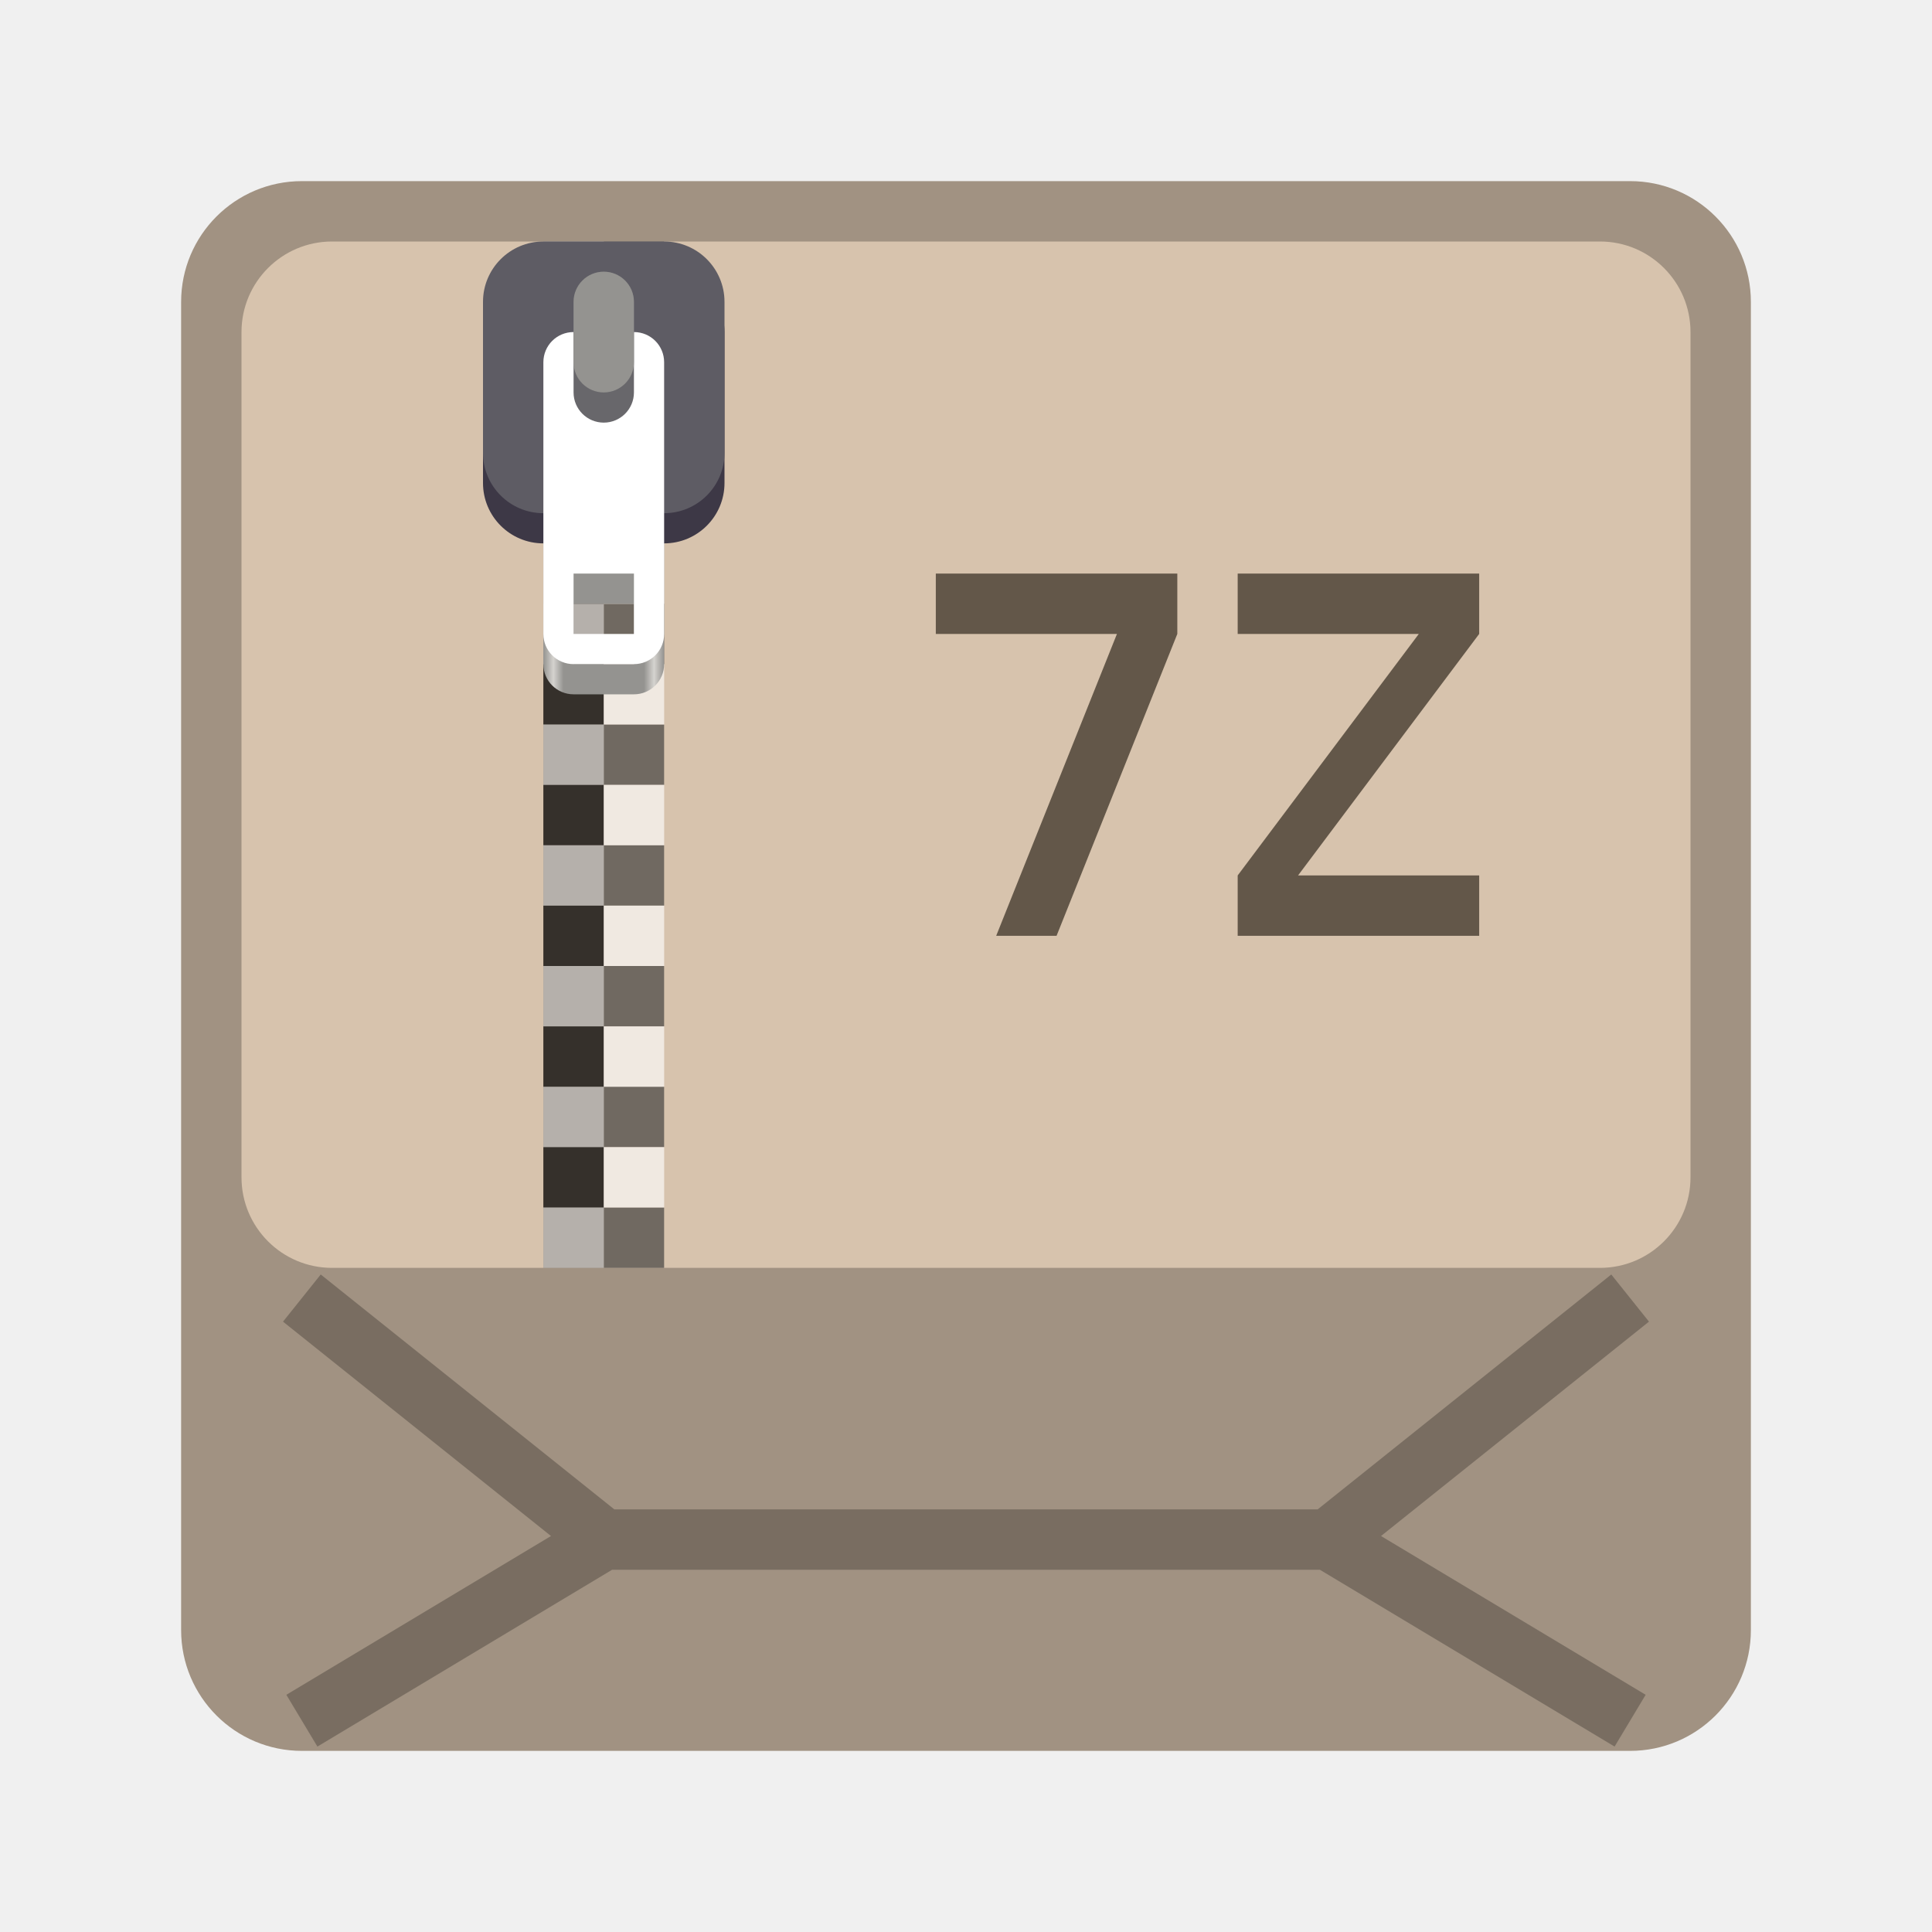
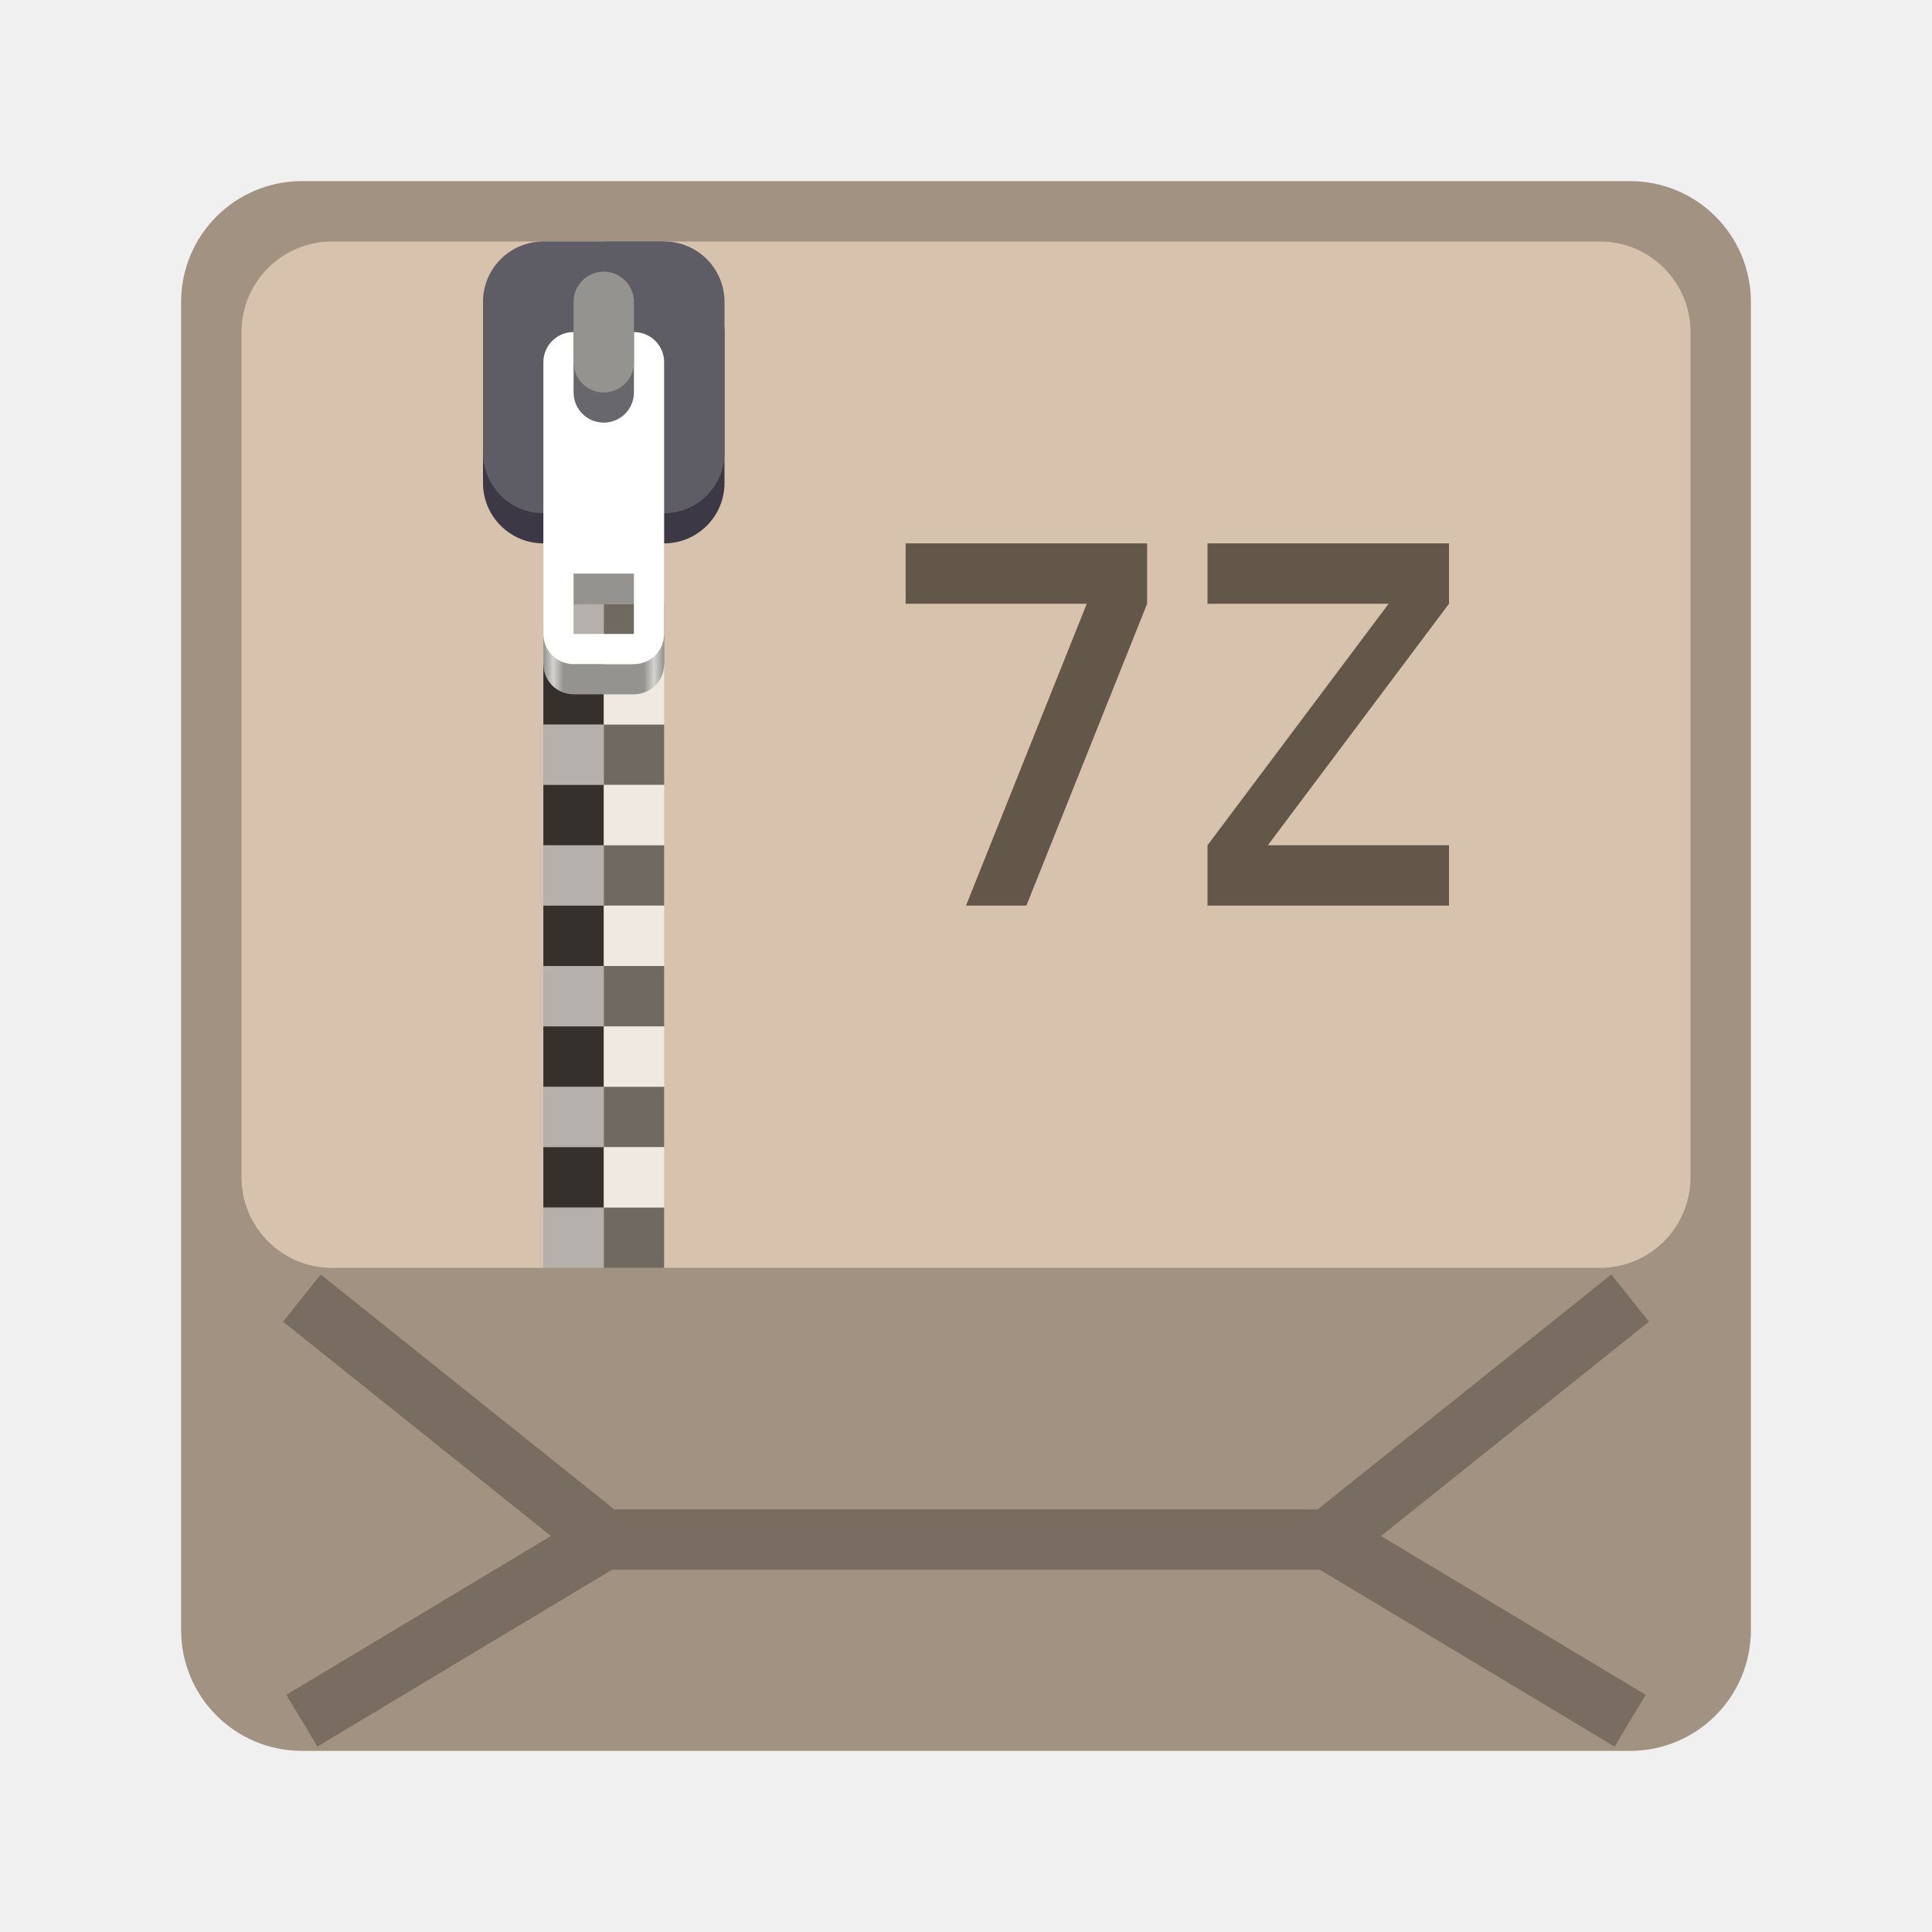
<svg xmlns="http://www.w3.org/2000/svg" version="1.0" viewBox="0 0 32 32">
  <defs>
    <linearGradient id="a" x1="60" x2="68" y1="268" y2="268" gradientUnits="userSpaceOnUse">
      <stop stop-color="#949390" offset="0" />
      <stop stop-color="#d5d3cf" offset=".083" />
      <stop stop-color="#949390" offset=".167" />
      <stop stop-color="#949390" offset=".833" />
      <stop stop-color="#d5d3cf" offset=".917" />
      <stop stop-color="#949390" offset="1" />
    </linearGradient>
  </defs>
  <g transform="translate(-100 348)">
    <rect x="103" y="-345" width="26" height="26" ry="2" fill="#a19282" />
    <rect x="104" y="-344" width="24" height="17" ry="1.5" fill="#d7c3ad" />
    <path d="M110-322.5h12m5-4-5 4 5 3m-22-7 5 4-5 3" fill="none" stroke="#000" stroke-opacity=".251" />
    <g transform="translate(-6 -300)">
      <rect x="115" y="-44" width="1" height="17" ry="0" fill-opacity=".502" />
      <path fill="#fff" fill-opacity=".251" d="M116-44h1v17h-1z" />
      <path fill-opacity=".502" d="M115-43h1v1h-1z" />
      <path fill-opacity=".502" d="M115-41h1v1h-1z" />
      <path fill-opacity=".502" d="M115-39h1v1h-1z" />
      <path fill-opacity=".502" d="M115-37h1v1h-1z" />
      <path fill-opacity=".502" d="M115-35h1v1h-1z" />
      <path fill-opacity=".502" d="M115-33h1v1h-1z" />
      <path fill-opacity=".502" d="M115-31h1v1h-1z" />
      <path fill-opacity=".502" d="M115-29h1v1h-1z" />
      <path fill-opacity=".502" d="M116-44h1v1h-1z" />
      <path fill-opacity=".502" d="M116-42h1v1h-1z" />
      <path fill-opacity=".502" d="M116-40h1v1h-1z" />
      <path fill-opacity=".502" d="M116-38h1v1h-1z" />
      <path fill-opacity=".502" d="M116-36h1v1h-1z" />
      <path fill-opacity=".502" d="M116-34h1v1h-1z" />
      <path fill-opacity=".502" d="M116-32h1v1h-1z" />
      <path fill-opacity=".502" d="M116-30h1v1h-1z" />
      <path fill-opacity=".502" d="M116-28h1v1h-1z" />
      <path fill="#fefefe" fill-opacity=".502" d="M115-28h1v1h-1z" />
      <path fill="#fefefe" fill-opacity=".502" d="M116-29h1v1h-1z" />
      <path fill="#fefefe" fill-opacity=".502" d="M115-30h1v1h-1z" />
      <path fill="#fefefe" fill-opacity=".502" d="M116-31h1v1h-1z" />
      <path fill="#fefefe" fill-opacity=".502" d="M115-32h1v1h-1z" />
      <path fill="#fefefe" fill-opacity=".502" d="M115-34h1v1h-1z" />
      <path fill="#fefefe" fill-opacity=".502" d="M115-36h1v1h-1z" />
      <path fill="#fefefe" fill-opacity=".502" d="M115-38h1v1h-1z" />
      <path fill="#fefefe" fill-opacity=".502" d="M115-40h1v1h-1z" />
      <path fill="#fefefe" fill-opacity=".502" d="M115-42h1v1h-1z" />
      <path fill="#fefefe" fill-opacity=".502" d="M115-44h1v1h-1z" />
      <path fill="#fefefe" fill-opacity=".502" d="M116-43h1v1h-1z" />
      <path fill="#fefefe" fill-opacity=".502" d="M116-41h1v1h-1z" />
      <path fill="#fefefe" fill-opacity=".502" d="M116-39h1v1h-1z" />
      <path fill="#fefefe" fill-opacity=".502" d="M116-37h1v1h-1z" />
      <path fill="#fefefe" fill-opacity=".502" d="M116-35h1v1h-1z" />
      <path fill="#fefefe" fill-opacity=".502" d="M116-33h1v1h-1z" />
    </g>
    <g transform="matrix(.25 0 0 .25 94 -406)">
      <path d="M62 258c-1.108 0-2 .892-2 2v16c0 1.108.892 2 2 2h4c1.108 0 2-.892 2-2v-16c0-1.108-.892-2-2-2zm0 14h4v4h-4z" fill="url(#a)" />
      <rect x="56" y="250" width="16" height="18" rx="4" ry="4" fill="#3d3846" />
      <rect x="56" y="248" width="16" height="18" rx="4" ry="4" fill="#5e5c64" />
      <path d="M62 254c-1.108 0-2 .892-2 2v18c0 1.108.892 2 2 2h4c1.108 0 2-.892 2-2v-18c0-1.108-.892-2-2-2zm0 16h4v4h-4z" fill="#fff" />
      <rect transform="scale(1 -1)" x="62" y="-260" width="4" height="10" rx="2" ry="2" fill="#68676b" style="paint-order:normal" />
      <rect transform="scale(1 -1)" x="62" y="-258" width="4" height="8" rx="2" ry="2" fill="#949390" style="paint-order:normal" />
    </g>
-     <path d="M115.5-337.5h3l-2 5h1l2-5v-1h-4z" fill="#635749" />
-     <path d="M120.5-337.5h3l-3 4v1h4v-1h-3l3-4v-1h-4z" fill="#635749" />
+     <path d="M115-338h3l-2 5h1l2-5v-1h-4z" fill="#635749" />
+     <path d="M120-338h3l-3 4v1h4v-1h-3l3-4v-1h-4z" fill="#635749" />
  </g>
</svg>
